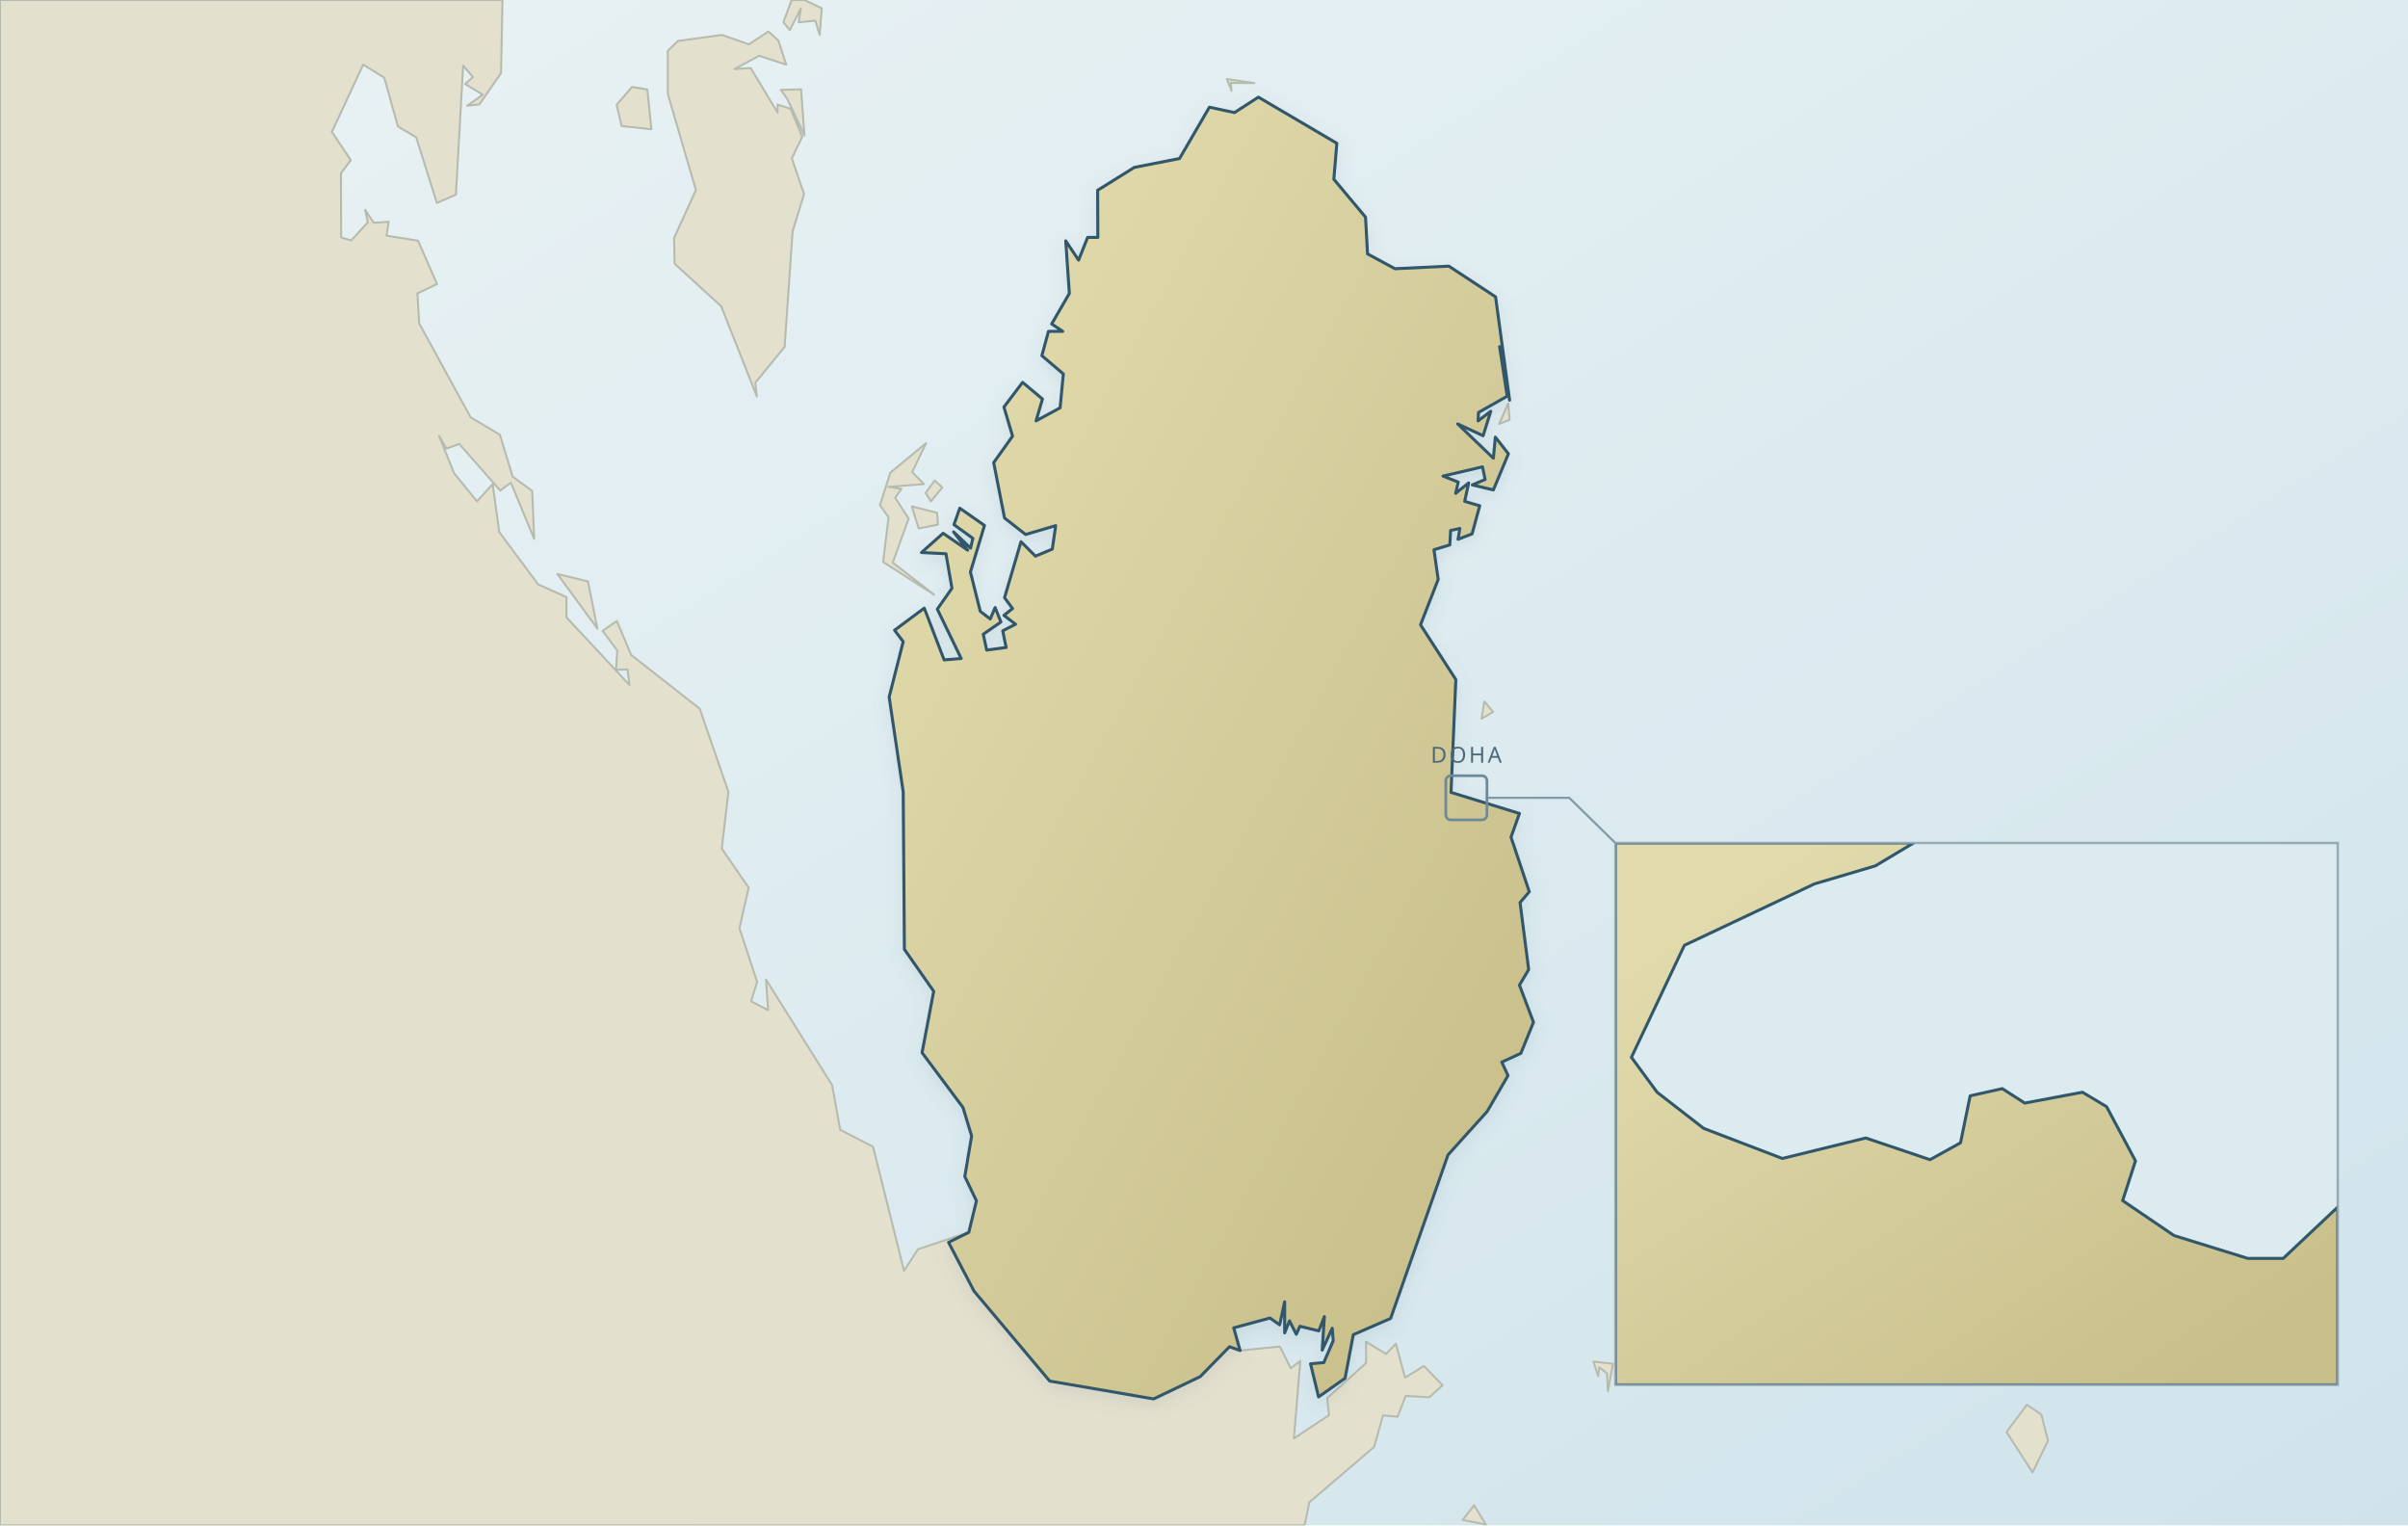
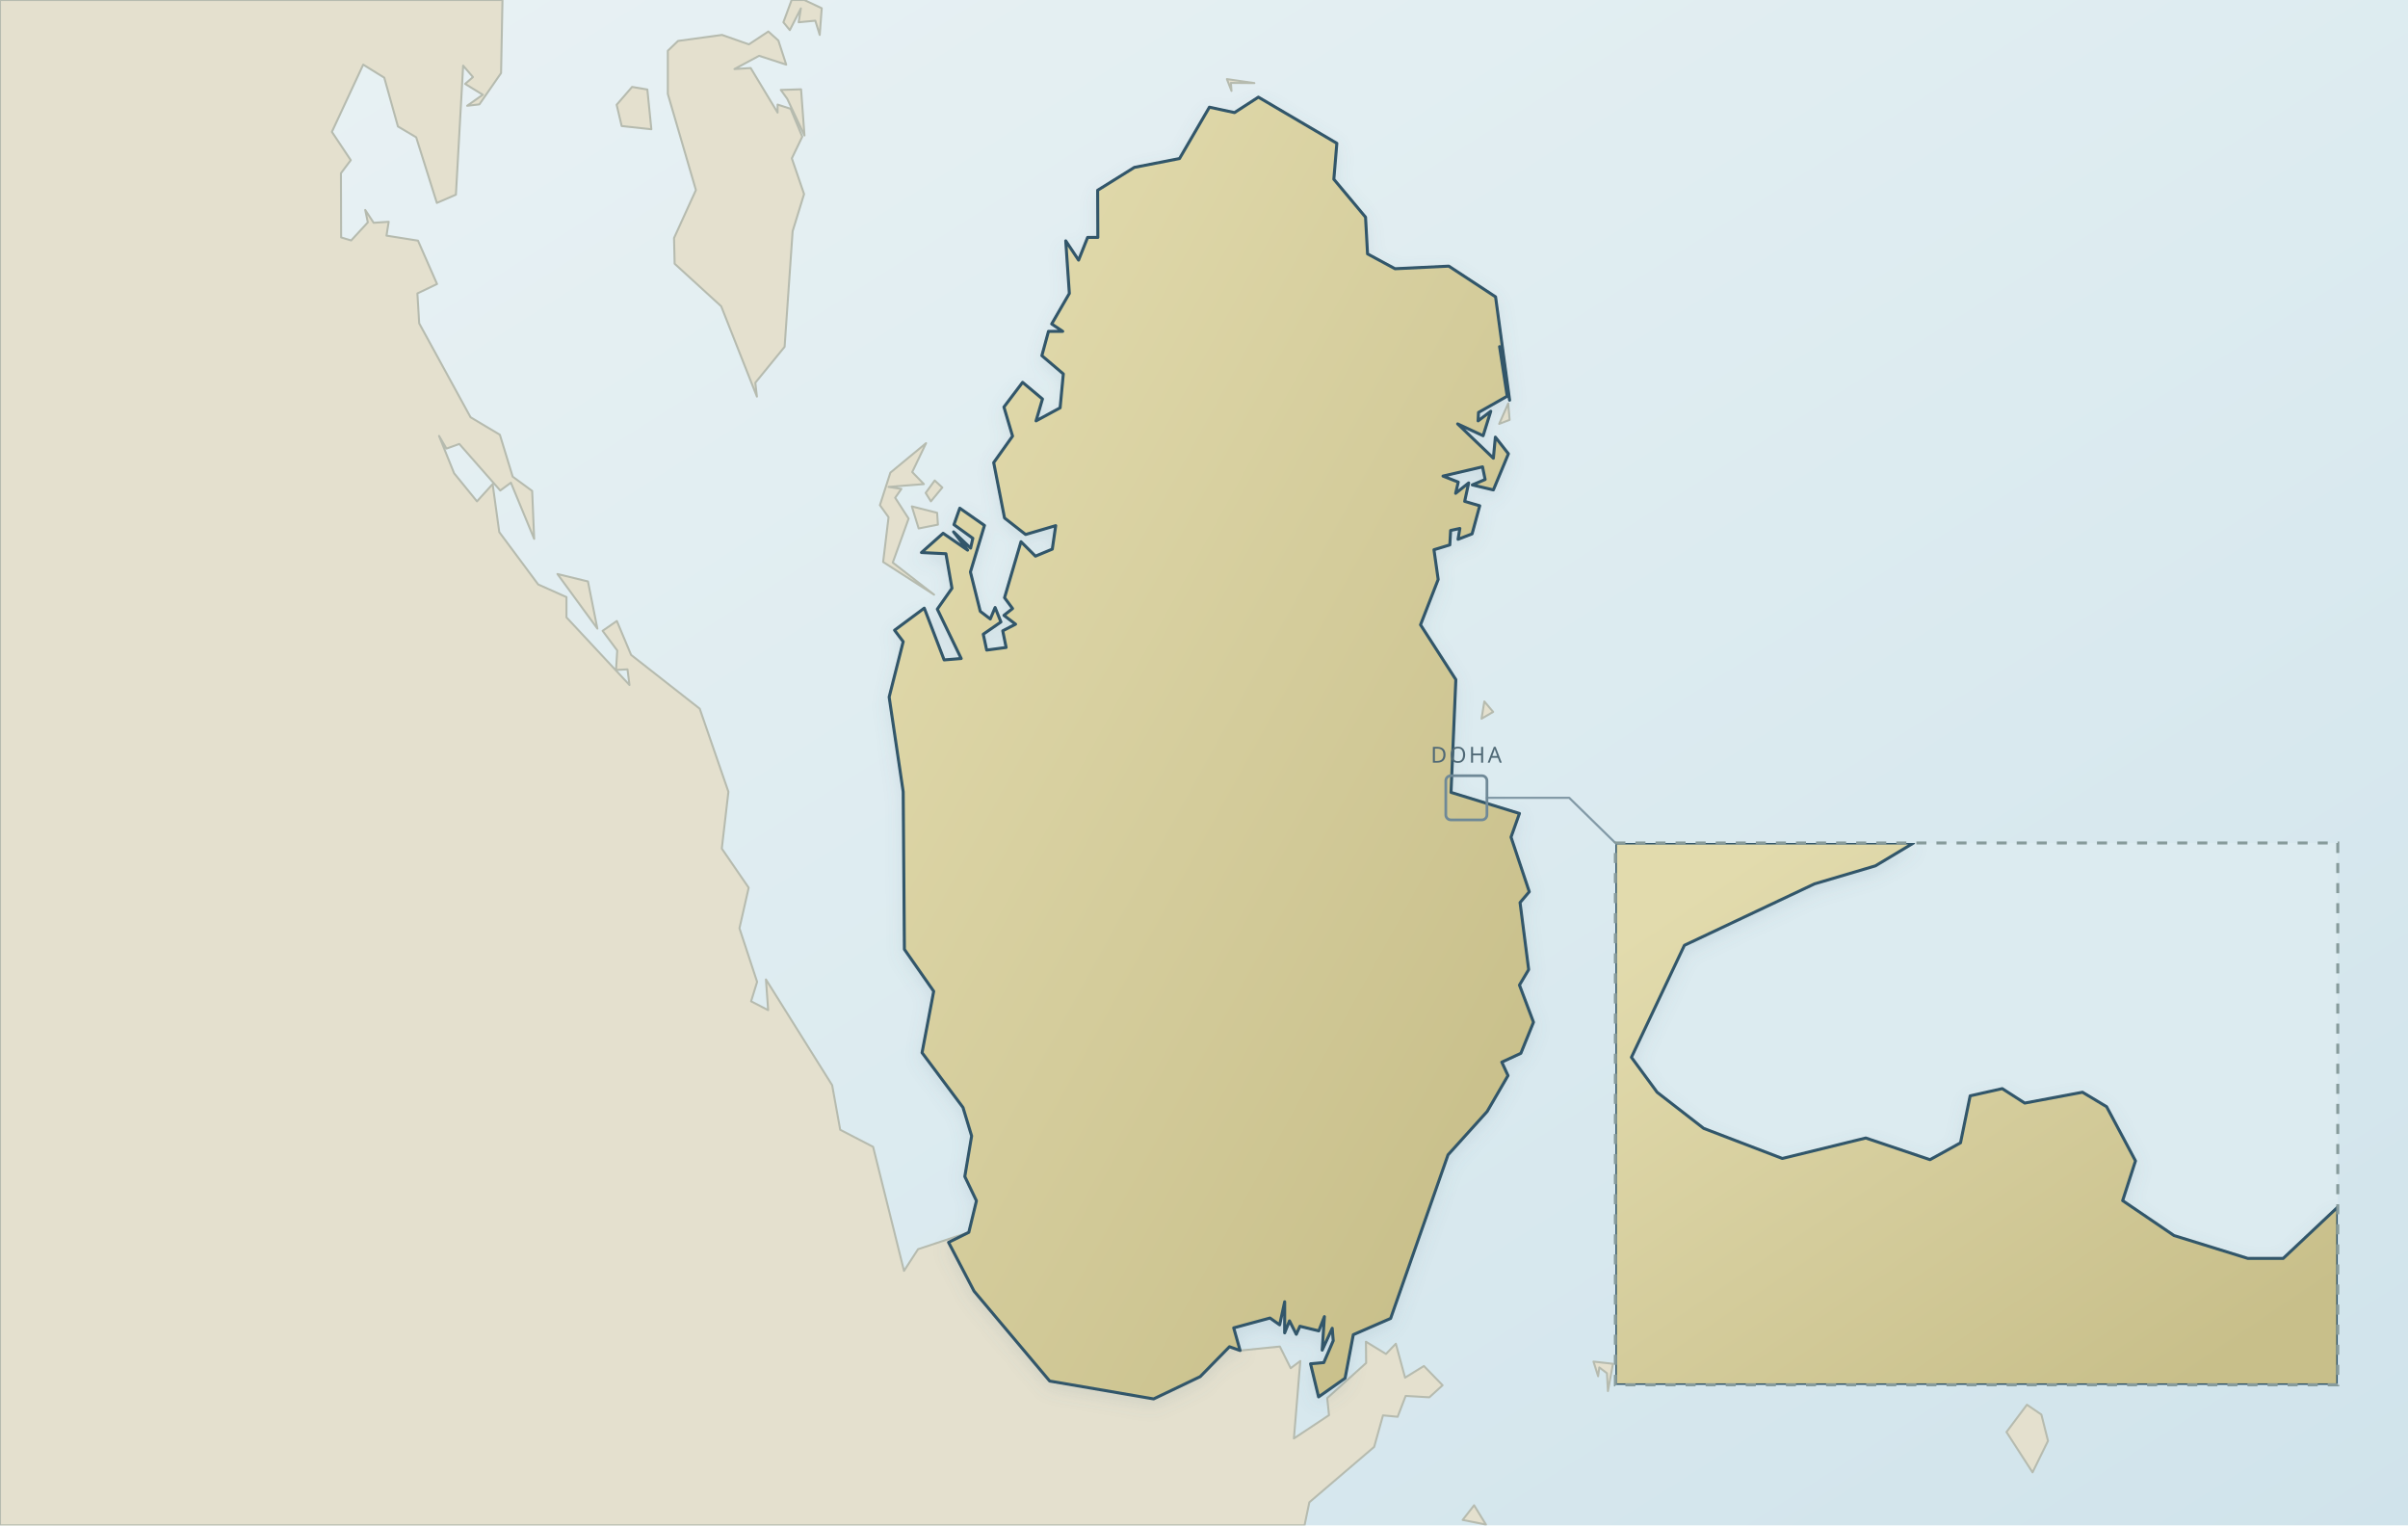
<svg xmlns="http://www.w3.org/2000/svg" viewBox="0 0 1200 760" role="img" aria-label="Map of Qatar with Doha locator and detailed Doha Bay inset" data-map-style="journey-atlas-map-v3-clean-background" data-map-projection="local-equirectangular-fit-v1">
  <defs>
    <linearGradient id="sea" x1="0" y1="0" x2="1" y2="1">
      <stop offset="0" stop-color="#eaf2f4" />
      <stop offset=".55" stop-color="#dcebf0" />
      <stop offset="1" stop-color="#d0e3eb" />
    </linearGradient>
    <linearGradient id="land" x1=".12" y1=".08" x2=".88" y2=".92">
      <stop offset="0" stop-color="#e2dbad" />
      <stop offset=".52" stop-color="#d4cc9b" />
      <stop offset="1" stop-color="#c8bf8a" />
    </linearGradient>
    <filter id="shadow" x="-10%" y="-10%" width="120%" height="120%">
      <feGaussianBlur in="SourceAlpha" stdDeviation="4" result="b" />
      <feOffset in="b" dy="3" result="o" />
      <feColorMatrix in="o" type="matrix" values="0 0 0 0 .12 0 0 0 0 .22 0 0 0 0 .28 0 0 0 .14 0" />
      <feBlend in="SourceGraphic" mode="normal" />
    </filter>
    <clipPath id="doha-clip">
      <rect x="805" y="420" width="360" height="270" />
    </clipPath>
    <clipPath id="map-context-reviewed-national-exclusion" clipPathUnits="userSpaceOnUse">
      <path d="M 0,0 L 1200,0 L 1200,760 L 0,760 Z M 472.7,619.0 L 482.8,614.0 L 486.6,598.3 L 480.8,586.2 L 484.2,566.0 L 479.9,551.8 L 459.5,524.5 L 465.3,493.9 L 450.7,473.0 L 450.1,394.5 L 443.1,347.3 L 450.1,319.7 L 445.8,314.0 L 460.6,303.0 L 470.5,328.8 L 479.0,328.1 L 467.1,303.5 L 474.4,293.1 L 471.4,275.9 L 459.2,275.3 L 470.0,265.7 L 482.2,274.1 L 475.2,265.0 L 483.7,273.1 L 484.8,268.2 L 475.4,261.4 L 478.3,253.2 L 490.6,261.8 L 483.6,285.0 L 488.5,304.6 L 493.5,308.4 L 495.9,302.7 L 498.8,309.9 L 490.0,316.0 L 491.7,323.9 L 501.4,322.6 L 499.7,314.3 L 506.1,311.0 L 500.3,306.6 L 504.6,303.2 L 500.6,297.8 L 508.8,269.9 L 516.0,277.1 L 524.4,273.6 L 526.1,261.9 L 511.1,266.3 L 500.6,258.1 L 495.2,230.5 L 504.6,217.3 L 500.3,202.8 L 509.6,190.5 L 519.5,198.8 L 516.3,209.7 L 528.3,203.2 L 529.9,186.3 L 519.2,177.2 L 522.5,165.1 L 529.6,165.1 L 524.1,161.4 L 532.9,146.2 L 531.1,120.0 L 537.5,129.6 L 542.0,118.3 L 547.1,118.3 L 547.0,94.8 L 565.3,83.4 L 587.8,79.0 L 602.7,53.4 L 615.2,56.1 L 627.1,48.4 L 666.2,71.4 L 664.7,89.3 L 680.5,108.2 L 681.5,126.5 L 695.2,133.9 L 722.0,132.6 L 745.3,147.9 L 752.3,199.4 L 747.3,172.7 L 751.1,197.4 L 736.8,205.5 L 736.6,209.7 L 742.9,204.9 L 739.1,217.1 L 726.4,211.2 L 744.2,228.3 L 745.2,217.8 L 751.7,226.1 L 744.2,244.1 L 733.7,241.6 L 740.1,238.9 L 738.8,232.6 L 719.1,237.2 L 726.7,240.2 L 725.4,245.8 L 731.9,240.6 L 729.9,249.8 L 737.4,252.0 L 733.6,266.0 L 726.6,268.7 L 727.5,263.3 L 722.9,264.3 L 722.5,271.5 L 714.6,273.9 L 716.7,288.7 L 707.9,311.3 L 725.5,338.6 L 723.1,394.8 L 757.2,405.3 L 753.0,417.1 L 762.1,444.3 L 757.5,449.7 L 761.8,483.1 L 757.2,490.8 L 764.2,509.3 L 757.9,524.8 L 748.4,529.2 L 751.5,535.9 L 741.1,553.8 L 721.6,575.4 L 693.0,656.9 L 674.4,665.0 L 670.3,686.7 L 657.1,696.0 L 653.1,679.5 L 659.7,678.9 L 664.4,668.0 L 663.9,661.8 L 658.9,672.7 L 660.0,656.0 L 657.2,663.1 L 647.8,660.8 L 646.0,664.8 L 642.6,658.1 L 640.2,664.1 L 640.2,648.6 L 637.7,660.1 L 632.9,656.7 L 614.8,661.6 L 618.0,672.9 L 612.7,671.0 L 598.1,685.9 L 574.9,697.0 L 523.1,688.1 L 485.4,643.3 L 472.7,619.0 Z" fill-rule="evenodd" clip-rule="evenodd" />
    </clipPath>
  </defs>
  <rect width="1200" height="760" fill="url(#sea)" />
  <g id="geographic-context" clip-path="url(#map-context-reviewed-national-exclusion)">
    <path data-map-context-legacy="national-base" d="M 231.8,41.8 L 235.7,38.4 L 230.8,32.7 L 227.2,97.0 L 217.7,101.1 L 207.4,68.4 L 198.3,63.0 L 191.5,38.7 L 181.0,32.2 L 165.4,65.7 L 174.8,79.8 L 169.9,86.3 L 170.0,118.3 L 175.0,119.8 L 183.3,110.8 L 182.0,104.6 L 186.2,111.0 L 193.7,110.5 L 192.6,117.4 L 208.3,119.9 L 217.8,141.5 L 208.0,146.2 L 208.9,161.1 L 234.5,207.9 L 249.1,216.6 L 255.5,237.5 L 265.2,244.6 L 266.2,268.5 L 254.6,240.5 L 249.3,244.4 L 228.9,221.2 L 222.5,223.5 L 218.8,217.2 L 226.3,235.8 L 237.7,249.8 L 245.5,241.2 L 248.8,265.1 L 268.2,291.2 L 282.3,297.5 L 282.3,307.6 L 313.7,341.3 L 312.7,333.5 L 307.0,333.8 L 307.6,324.1 L 300.3,314.3 L 307.4,309.4 L 314.5,326.3 L 348.7,353.1 L 363.0,394.5 L 359.7,422.8 L 373.1,442.3 L 368.5,462.5 L 377.3,489.2 L 374.3,498.9 L 382.8,503.3 L 381.7,488.0 L 414.7,540.7 L 418.7,562.9 L 435.1,571.4 L 450.5,633.2 L 457.5,622.4 L 482.8,614.0 L 486.6,598.3 L 480.8,586.2 L 484.2,566.0 L 479.9,551.8 L 459.5,524.5 L 465.3,493.9 L 450.7,473.0 L 450.1,394.5 L 443.1,347.3 L 450.1,319.7 L 445.8,314.0 L 460.6,303.0 L 470.5,328.8 L 479.0,328.1 L 467.1,303.5 L 474.4,293.1 L 471.4,275.9 L 459.2,275.3 L 470.0,265.7 L 482.2,274.1 L 475.2,265.0 L 483.7,273.1 L 484.8,268.2 L 475.4,261.4 L 478.3,253.2 L 490.6,261.8 L 483.6,285.0 L 488.5,304.6 L 493.5,308.4 L 495.9,302.7 L 498.8,309.9 L 490.0,316.0 L 491.7,323.9 L 501.4,322.6 L 499.7,314.3 L 506.1,311.0 L 500.3,306.6 L 504.6,303.2 L 500.6,297.8 L 508.8,269.9 L 516.0,277.1 L 524.4,273.6 L 526.1,261.9 L 511.1,266.3 L 500.6,258.1 L 495.2,230.5 L 504.6,217.3 L 500.3,202.8 L 509.6,190.5 L 519.5,198.8 L 516.3,209.7 L 528.3,203.2 L 529.9,186.3 L 519.2,177.2 L 522.5,165.1 L 529.6,165.1 L 524.1,161.4 L 532.9,146.2 L 531.1,120.0 L 537.5,129.6 L 542.0,118.3 L 547.1,118.3 L 547.0,94.8 L 565.3,83.4 L 587.8,79.0 L 602.7,53.4 L 615.2,56.1 L 627.1,48.4 L 666.2,71.4 L 664.7,89.3 L 680.5,108.2 L 681.5,126.5 L 695.2,133.9 L 722.0,132.6 L 745.3,147.9 L 752.3,199.4 L 747.3,172.7 L 751.1,197.4 L 736.8,205.5 L 736.6,209.7 L 742.9,204.9 L 739.1,217.1 L 726.4,211.2 L 744.2,228.3 L 745.2,217.8 L 751.7,226.1 L 744.2,244.1 L 733.7,241.6 L 740.1,238.9 L 738.8,232.6 L 719.1,237.2 L 726.7,240.2 L 725.4,245.8 L 731.9,240.6 L 729.9,249.8 L 737.4,252.0 L 733.6,266.0 L 726.6,268.7 L 727.5,263.3 L 722.9,264.3 L 722.5,271.5 L 714.6,273.9 L 716.7,288.7 L 707.9,311.3 L 725.5,338.6 L 723.1,394.8 L 757.2,405.3 L 753.0,417.1 L 762.1,444.3 L 757.5,449.7 L 761.8,483.1 L 757.2,490.8 L 764.2,509.3 L 757.9,524.8 L 748.4,529.2 L 751.5,535.9 L 741.1,553.8 L 721.6,575.4 L 693.0,656.9 L 674.4,665.0 L 670.3,686.7 L 657.1,696.0 L 653.1,679.5 L 659.7,678.9 L 664.4,668.0 L 663.9,661.8 L 658.9,672.7 L 660.0,656.0 L 657.2,663.1 L 647.8,660.8 L 646.0,664.8 L 642.6,658.1 L 640.2,664.1 L 640.2,648.6 L 637.7,660.1 L 632.9,656.7 L 614.8,661.6 L 618.0,672.9 L 637.8,670.9 L 643.2,681.7 L 648.0,678.1 L 644.8,716.7 L 662.3,705.1 L 661.4,696.6 L 680.8,679.1 L 680.7,668.5 L 690.7,674.6 L 695.6,669.5 L 700.2,686.4 L 709.6,680.6 L 718.9,690.2 L 712.3,696.2 L 700.5,695.5 L 696.5,705.9 L 689.2,705.2 L 684.8,720.9 L 652.5,748.5 L 650.1,760.0 L 0.0,760.0 L 0.0,0.0 L 250.4,0.0 L 249.7,36.4 L 238.9,52.0 L 232.8,52.7 L 240.6,47.2 L 231.8,41.8 Z M 277.8,286.0 L 293.0,289.7 L 297.7,313.2 L 277.8,286.0 Z M 460.4,241.2 L 442.8,242.6 L 449.2,243.6 L 446.1,248.0 L 452.8,258.4 L 444.9,280.3 L 465.5,296.3 L 440.1,280.0 L 442.8,257.7 L 438.5,251.7 L 443.7,235.5 L 461.5,220.8 L 454.6,235.2 L 460.4,241.2 Z M 454.4,252.3 L 467.0,255.5 L 467.4,261.4 L 457.8,263.3 L 454.4,252.3 Z M 359.4,152.6 L 336.2,131.4 L 335.9,118.6 L 346.8,94.7 L 332.8,46.8 L 332.8,25.3 L 337.9,20.4 L 359.8,17.4 L 373.2,22.1 L 382.9,15.7 L 387.9,20.2 L 391.8,32.2 L 378.3,27.8 L 366.0,34.4 L 374.1,33.9 L 387.5,56.1 L 387.5,52.1 L 394.0,54.2 L 399.8,68.1 L 394.6,78.9 L 400.7,96.7 L 395.0,115.2 L 391.0,172.8 L 376.4,190.7 L 377.2,197.6 L 359.4,152.6 Z M 389.1,44.8 L 399.2,44.5 L 400.9,67.5 L 392.3,49.2 L 389.1,44.8 Z M 309.8,62.8 L 307.3,52.2 L 315.0,43.3 L 322.6,44.6 L 324.6,64.4 L 309.8,62.8 Z M 408.5,17.4 L 406.3,10.3 L 398.0,11.1 L 399.1,4.2 L 393.6,15.0 L 390.4,11.1 L 394.5,0.0 L 400.8,0.0 L 409.5,4.1 L 408.5,17.4 Z M 728.9,757.3 L 734.6,750.0 L 740.5,759.6 L 728.9,757.3 Z M 1012.9,733.6 L 999.9,713.5 L 1010.1,699.9 L 1017.3,704.8 L 1020.6,717.9 L 1012.9,733.6 Z M 797.0,681.3 L 796.4,685.7 L 794.1,678.4 L 803.8,679.5 L 801.3,693.1 L 800.8,684.2 L 797.0,681.3 Z M 1100.7,600.0 L 1107.1,598.7 L 1106.3,608.6 L 1100.7,601.7 L 1100.7,600.0 Z M 738.3,358.1 L 739.7,349.5 L 744.1,354.7 L 738.3,358.1 Z M 461.3,245.6 L 465.8,239.4 L 469.6,242.9 L 463.9,249.8 L 461.3,245.6 Z M 747.1,211.2 L 751.6,201.0 L 752.3,209.2 L 747.1,211.2 Z M 613.7,45.3 L 611.4,39.4 L 625.1,41.4 L 613.4,41.3 L 613.7,45.3 Z" fill="#e4e0ce" fill-rule="evenodd" stroke="#b6bbaf" stroke-width="1" stroke-linejoin="round" />
  </g>
  <path d="M 472.7,619.0 L 482.8,614.0 L 486.6,598.3 L 480.8,586.2 L 484.2,566.0 L 479.9,551.8 L 459.5,524.5 L 465.3,493.9 L 450.7,473.0 L 450.1,394.5 L 443.1,347.3 L 450.1,319.7 L 445.8,314.0 L 460.6,303.0 L 470.5,328.8 L 479.0,328.1 L 467.1,303.5 L 474.4,293.1 L 471.4,275.9 L 459.2,275.3 L 470.0,265.7 L 482.2,274.1 L 475.2,265.0 L 483.7,273.1 L 484.8,268.2 L 475.4,261.4 L 478.3,253.2 L 490.6,261.8 L 483.6,285.0 L 488.5,304.6 L 493.5,308.4 L 495.9,302.7 L 498.8,309.9 L 490.0,316.0 L 491.7,323.9 L 501.4,322.6 L 499.7,314.3 L 506.1,311.0 L 500.3,306.6 L 504.6,303.2 L 500.6,297.8 L 508.8,269.9 L 516.0,277.1 L 524.4,273.6 L 526.1,261.9 L 511.1,266.3 L 500.6,258.1 L 495.2,230.5 L 504.6,217.3 L 500.3,202.8 L 509.6,190.5 L 519.5,198.8 L 516.3,209.7 L 528.3,203.2 L 529.9,186.3 L 519.2,177.2 L 522.5,165.1 L 529.6,165.1 L 524.1,161.4 L 532.9,146.2 L 531.1,120.0 L 537.5,129.6 L 542.0,118.3 L 547.1,118.3 L 547.0,94.8 L 565.3,83.4 L 587.8,79.0 L 602.7,53.4 L 615.2,56.1 L 627.1,48.4 L 666.2,71.4 L 664.7,89.3 L 680.5,108.2 L 681.5,126.5 L 695.2,133.9 L 722.0,132.6 L 745.3,147.9 L 752.3,199.4 L 747.3,172.7 L 751.1,197.4 L 736.8,205.5 L 736.6,209.7 L 742.9,204.9 L 739.1,217.1 L 726.4,211.2 L 744.2,228.3 L 745.2,217.8 L 751.7,226.1 L 744.2,244.1 L 733.7,241.6 L 740.1,238.9 L 738.8,232.6 L 719.1,237.2 L 726.7,240.2 L 725.4,245.8 L 731.9,240.6 L 729.9,249.8 L 737.4,252.0 L 733.6,266.0 L 726.6,268.7 L 727.5,263.3 L 722.9,264.3 L 722.5,271.5 L 714.6,273.9 L 716.7,288.7 L 707.9,311.3 L 725.5,338.6 L 723.1,394.8 L 757.2,405.3 L 753.0,417.1 L 762.1,444.3 L 757.5,449.7 L 761.8,483.1 L 757.2,490.8 L 764.2,509.3 L 757.9,524.8 L 748.4,529.2 L 751.5,535.9 L 741.1,553.8 L 721.6,575.4 L 693.0,656.9 L 674.4,665.0 L 670.3,686.7 L 657.1,696.0 L 653.1,679.5 L 659.7,678.9 L 664.4,668.0 L 663.9,661.8 L 658.9,672.7 L 660.0,656.0 L 657.2,663.1 L 647.8,660.8 L 646.0,664.8 L 642.6,658.1 L 640.2,664.1 L 640.2,648.6 L 637.7,660.1 L 632.9,656.7 L 614.8,661.6 L 618.0,672.9 L 612.7,671.0 L 598.1,685.9 L 574.9,697.0 L 523.1,688.1 L 485.4,643.3 L 472.7,619.0 Z" fill="url(#land)" fill-rule="evenodd" stroke="#31576a" stroke-width="1.5" stroke-linejoin="round" stroke-linecap="round" filter="url(#shadow)" />
  <g aria-hidden="true" fill="none" stroke="#6f8997" stroke-linejoin="round" stroke-linecap="round">
    <rect x="720.5" y="386.5" width="20.5" height="22" rx="2.5" stroke-width="1.35" />
    <path d="M 741,397.5 L 782,397.5 L 805,420" stroke-width="1.1" opacity=".82" />
  </g>
  <text x="713" y="380" font-family="system-ui, sans-serif" font-size="11" letter-spacing="1.2" fill="#4f6875">DOHA</text>
  <g clip-path="url(#doha-clip)">
    <rect x="805" y="420" width="360" height="270" fill="#dcebf0" />
-     <path d="M 805,420 L 953.6,420.0 L 934.6,431.4 L 904.2,440.4 L 839.4,471.0 L 813.0,526.8 L 825.8,544.2 L 849.0,562.2 L 888.2,577.2 L 929.8,567.0 L 961.8,577.8 L 977.0,569.4 L 981.8,546.0 L 997.8,542.4 L 1009.0,549.6 L 1037.8,544.2 L 1049.8,551.4 L 1064.2,578.4 L 1057.8,598.2 L 1083.4,615.6 L 1120.2,627.0 L 1137.8,627.0 L 1165.0,601.4 L 1165,690 L 805,690 Z" fill="url(#land)" stroke="#31576a" stroke-width="1.5" stroke-linejoin="round" stroke-linecap="round" />
+     <path d="M 805,420 L 953.6,420.0 L 934.6,431.4 L 904.2,440.4 L 839.4,471.0 L 813.0,526.8 L 825.8,544.2 L 849.0,562.2 L 888.2,577.2 L 929.8,567.0 L 961.8,577.8 L 977.0,569.4 L 981.8,546.0 L 997.8,542.4 L 1009.0,549.6 L 1037.8,544.2 L 1049.8,551.4 L 1064.2,578.4 L 1057.8,598.2 L 1083.4,615.6 L 1120.2,627.0 L 1137.8,627.0 L 1165.0,601.4 L 1165,690 L 805,690 Z" fill="url(#land)" stroke="#31576a" stroke-width="1.5" stroke-linejoin="round" stroke-linecap="round" filter="url(#shadow)" />
  </g>
-   <rect x="805" y="420" width="360" height="270" fill="none" stroke="#8aa0aa" stroke-width="1.2" opacity=".85" />
+   <rect x="805" y="420" width="360" height="270" fill="none" stroke="#879b9b" stroke-width="1.5" stroke-dasharray="5 5" />
</svg>
